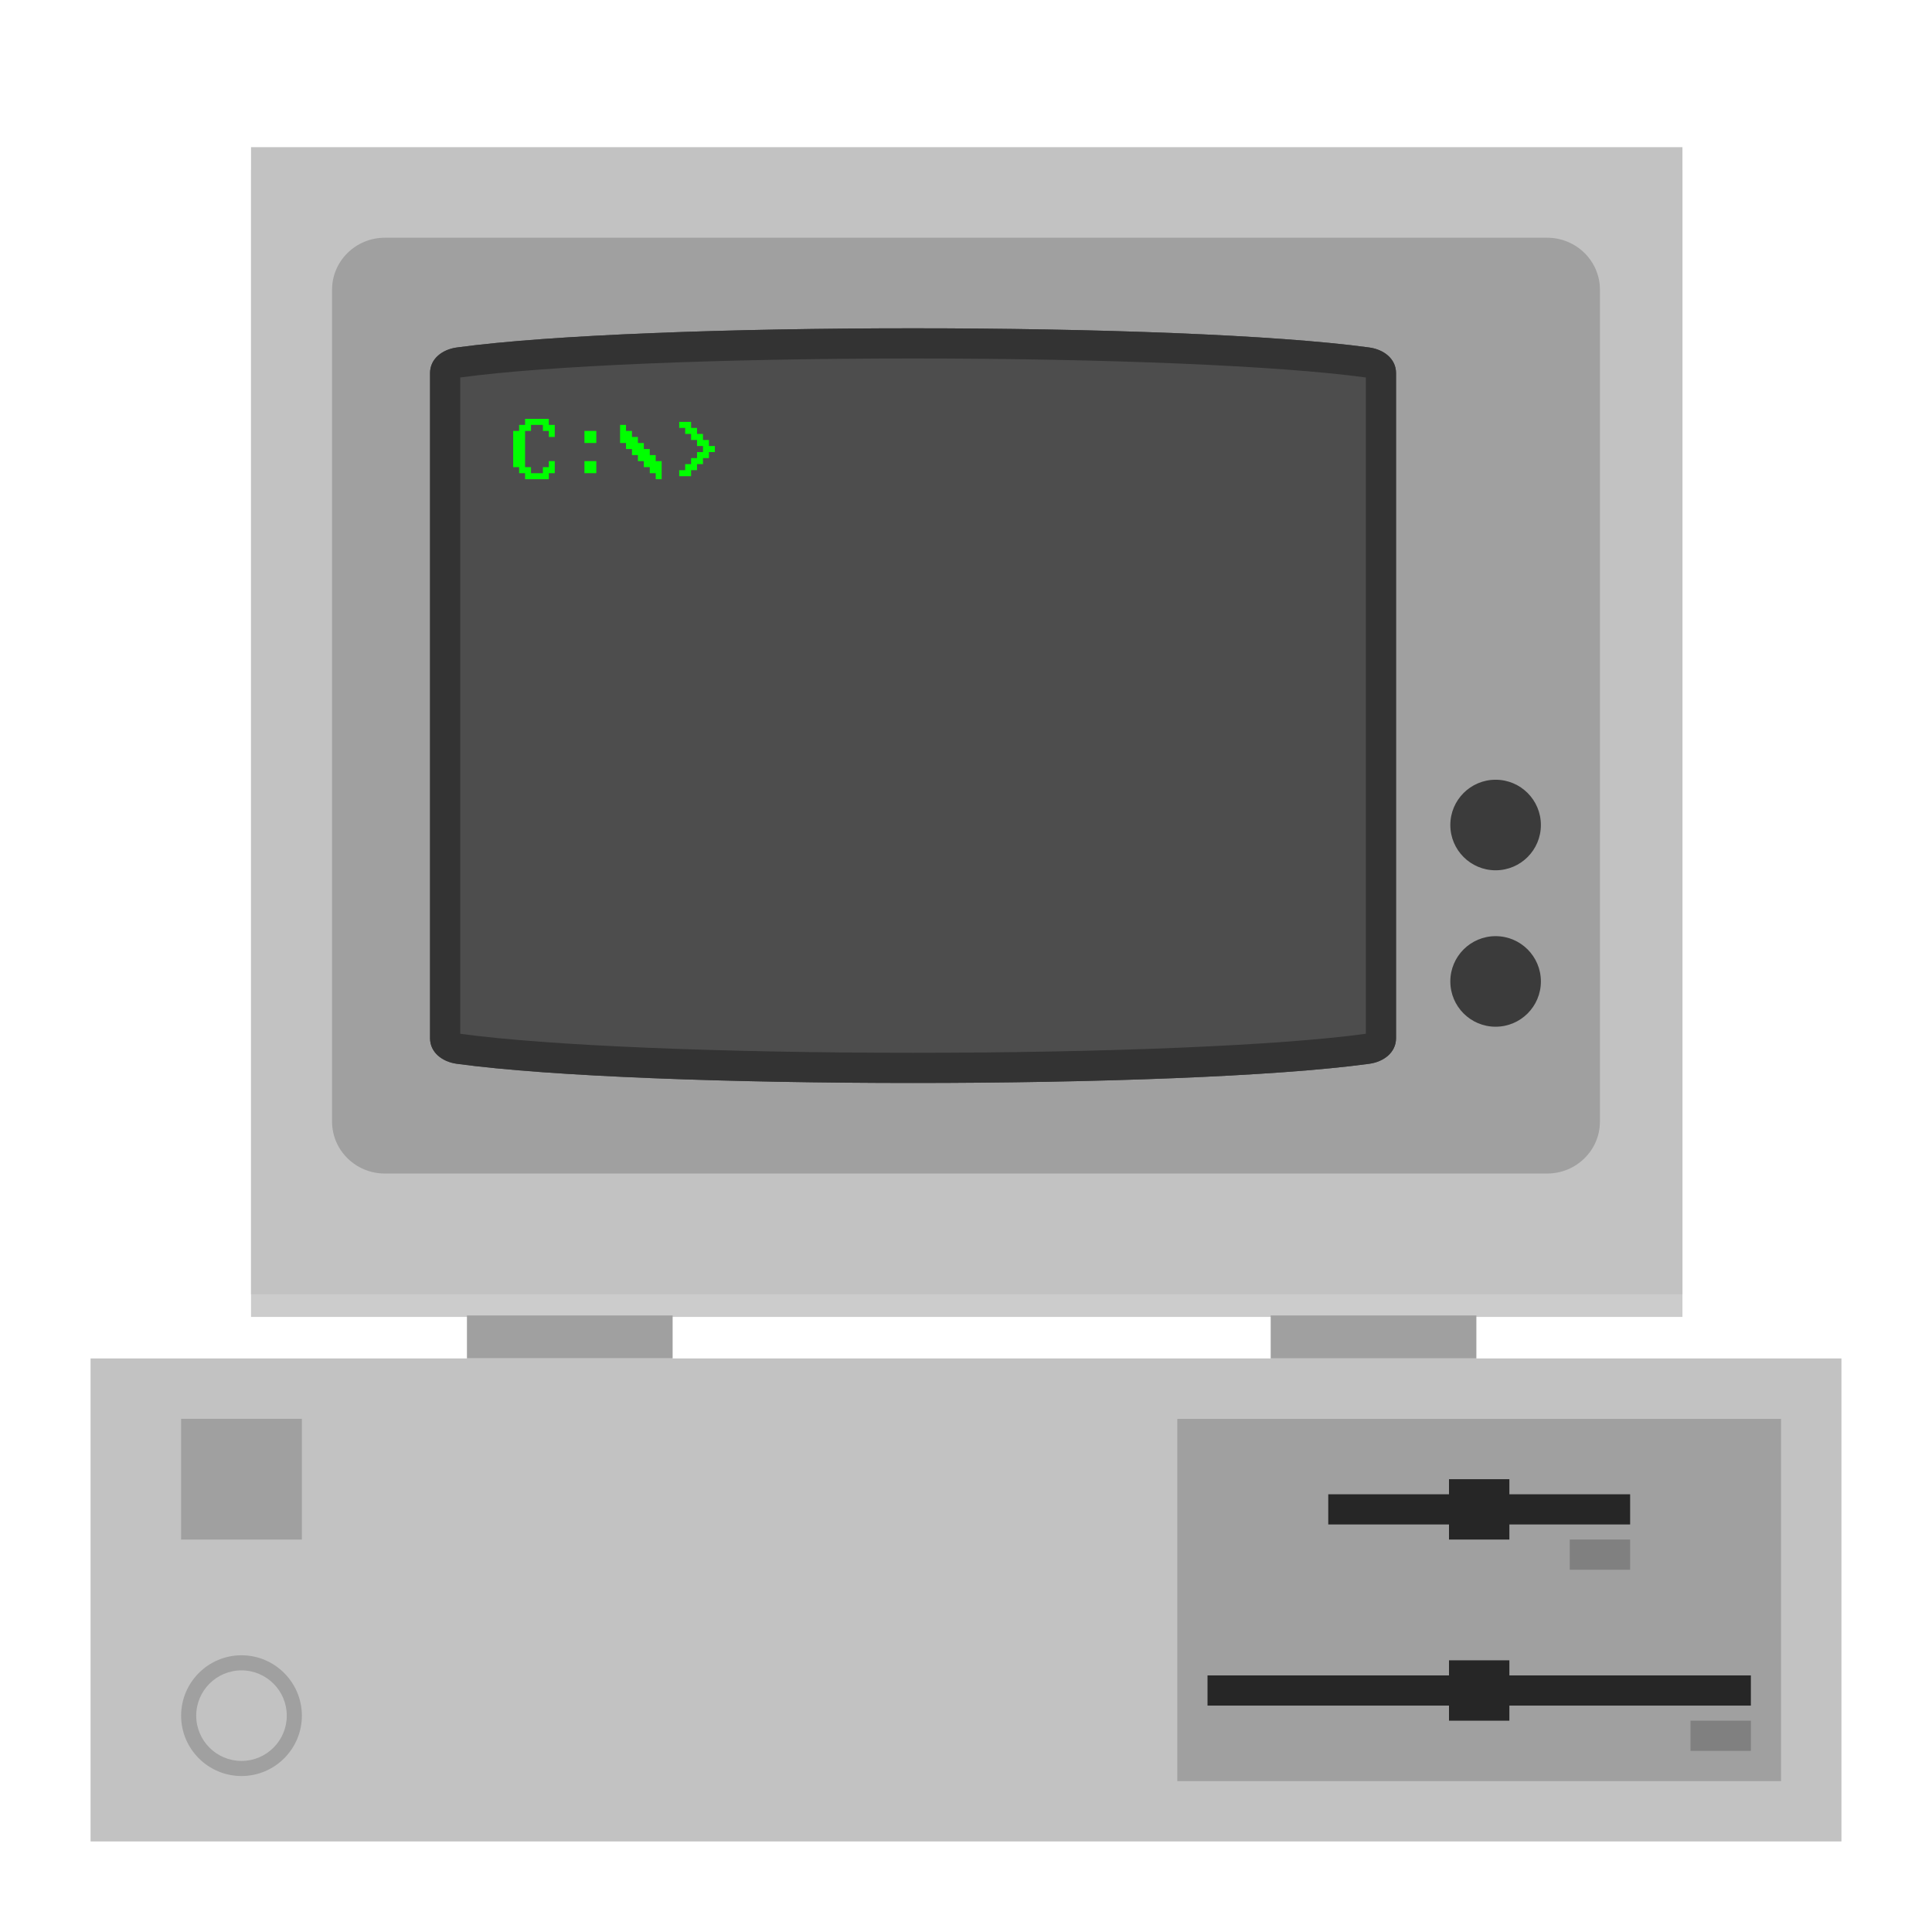
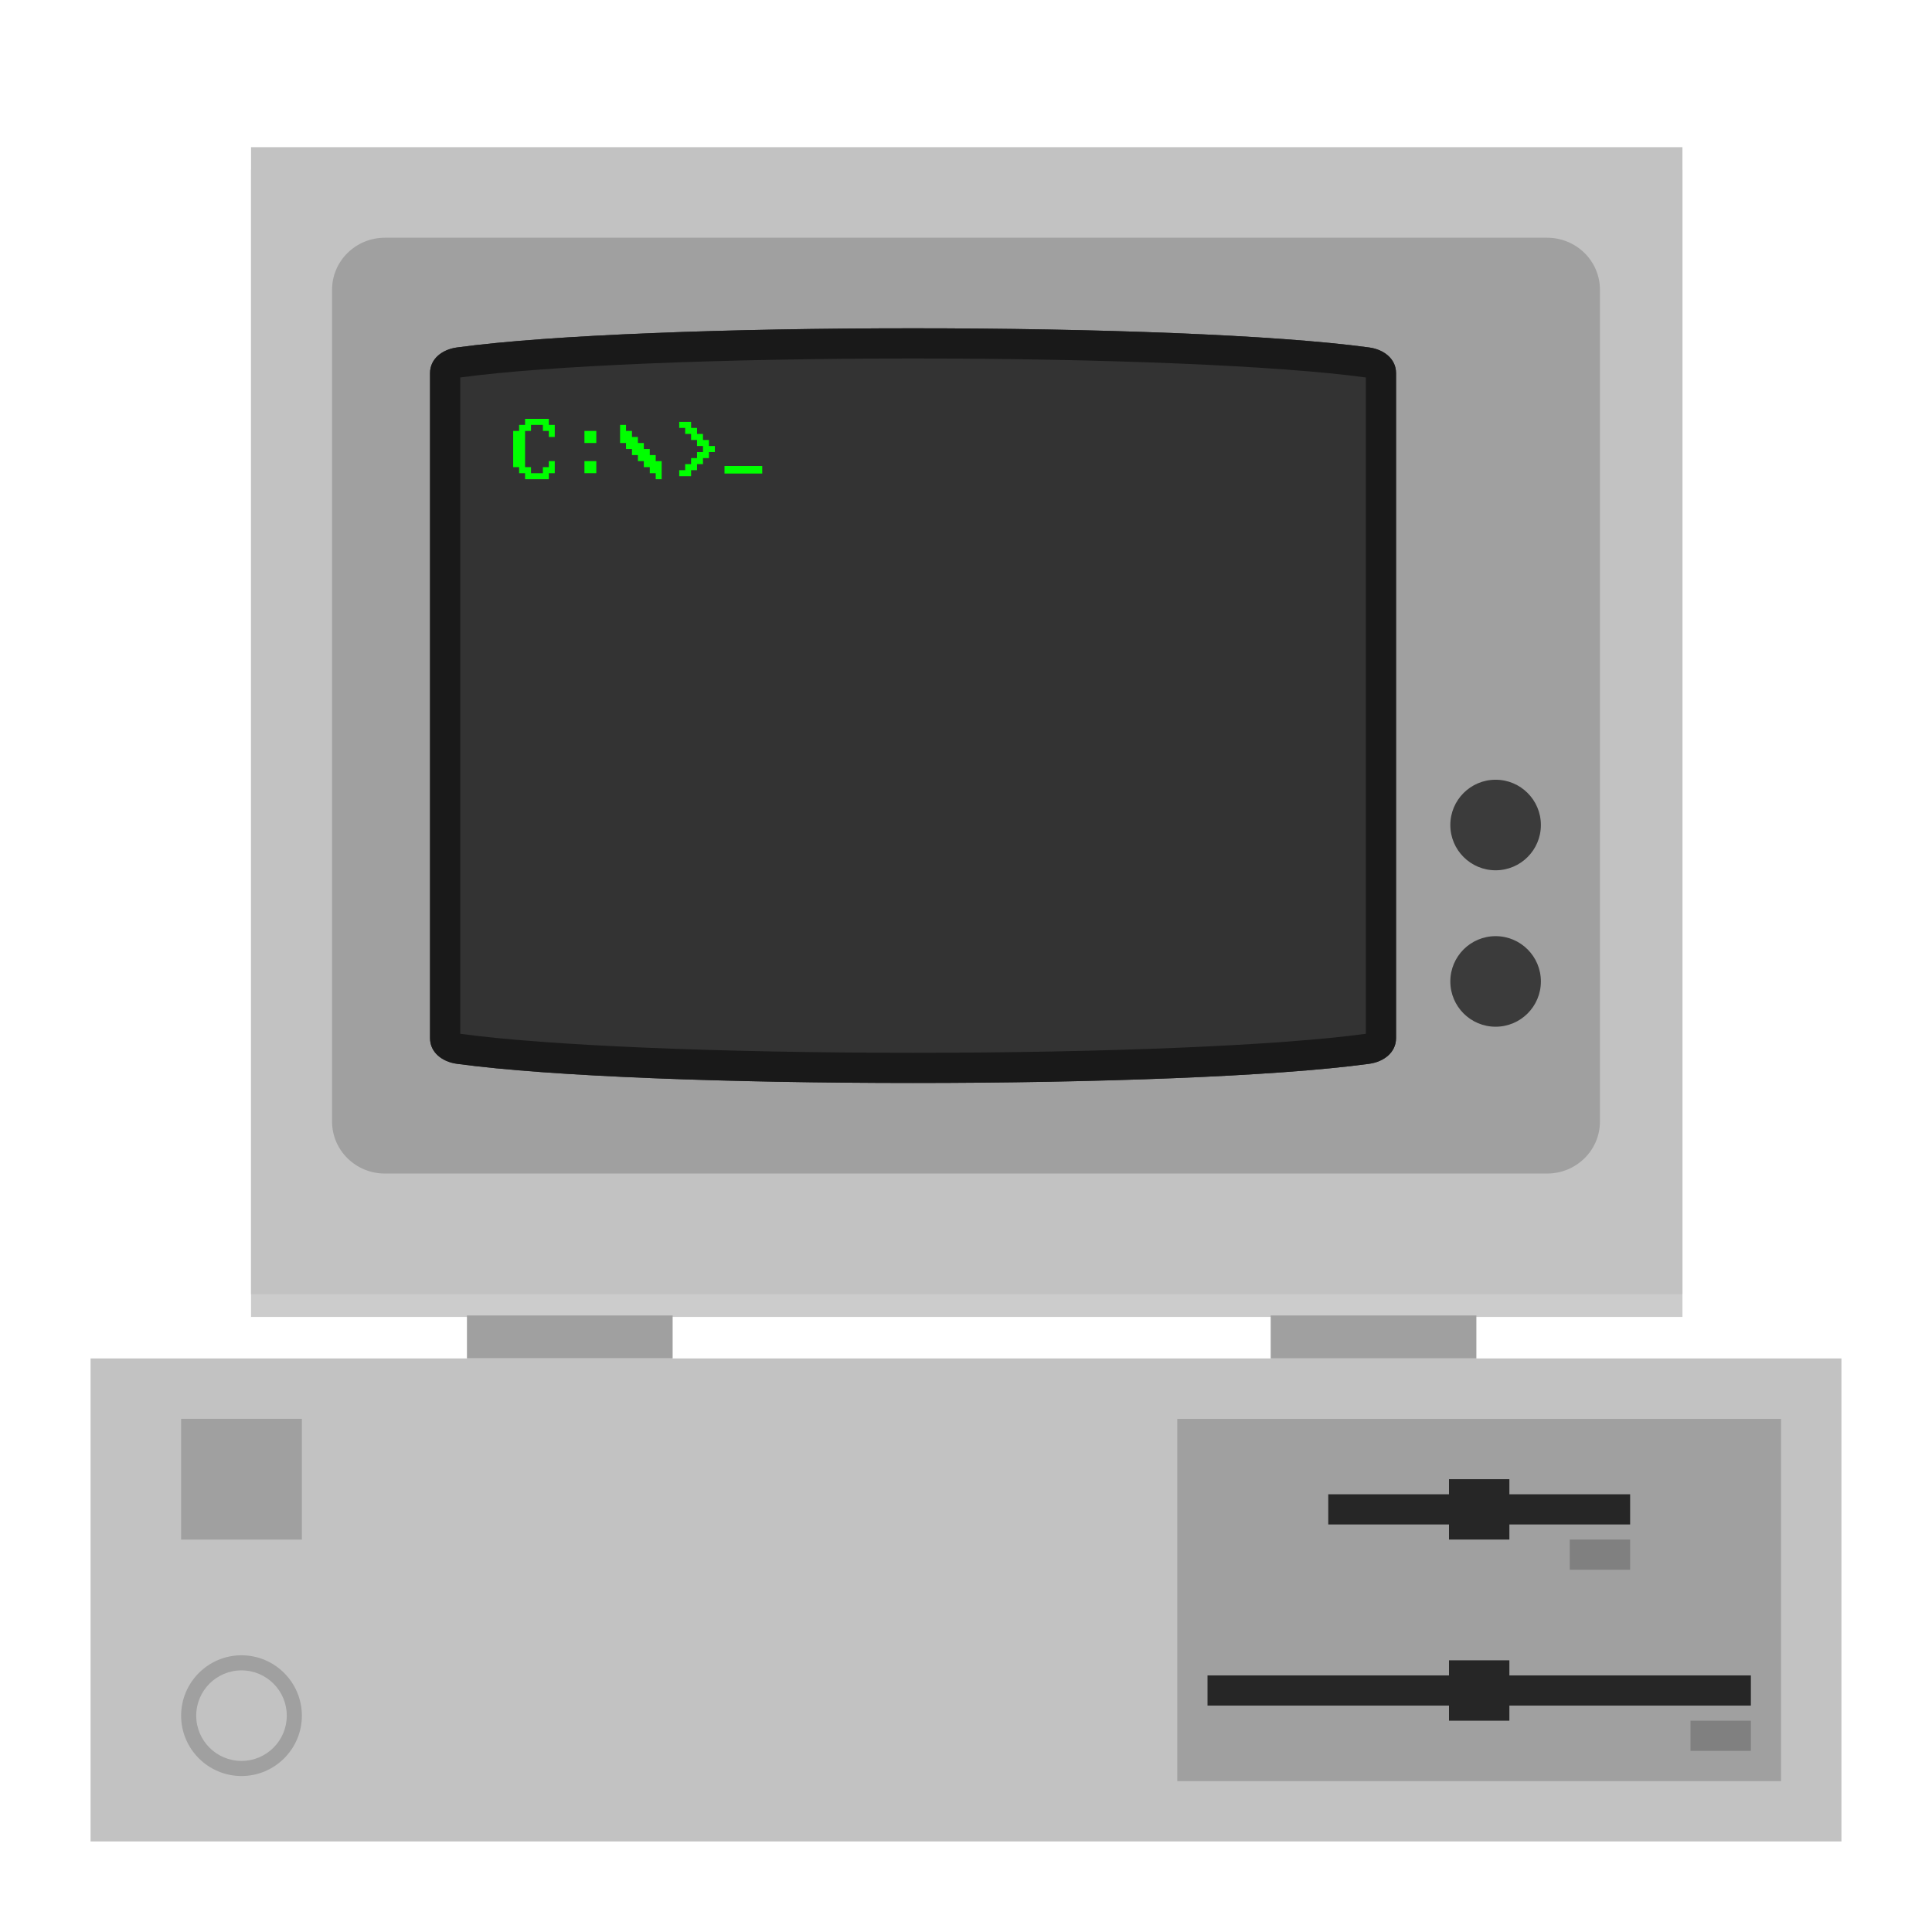
<svg xmlns="http://www.w3.org/2000/svg" viewBox="0 0 341.333 341.333" height="256" width="256" xml:space="preserve" id="svg2" version="1.1">
  <defs id="defs6">
    <clipPath id="clipPath18" clipPathUnits="userSpaceOnUse">
      <path id="path16" d="M 0,256 H 256 V 0 H 0 Z" />
    </clipPath>
    <clipPath id="clipPath26" clipPathUnits="userSpaceOnUse">
      <path id="path24" d="M 4,252 H 252 V 4 H 4 Z" />
    </clipPath>
    <clipPath id="clipPath44" clipPathUnits="userSpaceOnUse">
      <path id="path42" d="M 0,256 H 256 V 0 H 0 Z" />
    </clipPath>
  </defs>
  <g transform="matrix(1.334702,0,0,-1.333333,44.35093,30.00001)" id="g228" style="fill:#cccccc">
    <path id="path226" style="fill:#cccccc;fill-opacity:1;fill-rule:nonzero;stroke:none" d="M 0,0 H 189.474 V -152 H 0 V 0" />
  </g>
  <g id="g50-1" transform="matrix(1.607452,0,0,-1.646744,55.57082,-85.62289)" style="fill:#999999" />
  <path d="M 118.836,240 H 82.497 v -7.593 h 36.339 z" style="fill:#a0a0a0;fill-opacity:1;fill-rule:nonzero;stroke:none;stroke-width:0.379" id="path36" />
  <g id="g46" transform="matrix(1.334702,0,0,-1.333333,44.35093,26.00001)">
    <path d="M 0,0 H 189.474 V -152 H 0 V 0" style="fill:#c2c2c2;fill-opacity:1;fill-rule:nonzero;stroke:none" id="path48" />
  </g>
  <g id="g50" transform="matrix(1.333333,0,0,-1.333333,68,42)">
    <path d="m 0,0 h 154 c 3.866,0 7,-3.084 7,-6.889 v -110.222 c 0,-3.805 -3.134,-6.889 -7,-6.889 H 0 c -3.866,0 -7,3.084 -7,6.889 V -6.889 C -7,-3.084 -3.866,0 0,0" style="fill:#a0a0a0;fill-opacity:1;fill-rule:nonzero;stroke:none" id="path52" />
  </g>
-   <g id="g54" transform="matrix(1.333333,0,0,-1.333333,80.71733,61.38987)" style="fill:#4d4d4d">
-     <path d="m 0,0 c 24.889,3.39 96,3.39 120.889,0 1.95,-0.266 3.555,-1.512 3.555,-3.39 v -88.135 c 0,-1.878 -1.605,-3.125 -3.555,-3.39 -24.889,-3.39 -96,-3.39 -120.889,0 -1.95,0.265 -3.556,1.512 -3.556,3.39 V -3.39 c 0,1.878 1.606,3.124 3.556,3.39" style="fill:#4d4d4d;fill-opacity:1;fill-rule:nonzero;stroke:none" id="path56" />
+   <g id="g54" transform="matrix(1.333333,0,0,-1.333333,80.71733,61.38987)" style="fill:#333333;fill-opacity:1">
+     <path d="m 0,0 c 24.889,3.39 96,3.39 120.889,0 1.95,-0.266 3.555,-1.512 3.555,-3.39 v -88.135 c 0,-1.878 -1.605,-3.125 -3.555,-3.39 -24.889,-3.39 -96,-3.39 -120.889,0 -1.95,0.265 -3.556,1.512 -3.556,3.39 V -3.39 c 0,1.878 1.606,3.124 3.556,3.39" style="fill:#333333;fill-opacity:1;fill-rule:nonzero;stroke:none" id="path56" />
  </g>
-   <g id="g58" transform="matrix(1.333333,0,0,-1.333333,161.31,58)" style="fill:#333333">
-     <path d="M 0,0 C -24,0 -48,-0.847 -60.444,-2.542 -62.394,-2.808 -64,-4.054 -64,-5.932 v -88.136 c 0,-1.878 1.606,-3.124 3.556,-3.39 C -48,-99.153 -24,-100 0,-100 c 24,0 48,0.847 60.444,2.542 1.95,0.266 3.556,1.512 3.556,3.39 v 88.136 c 0,1.878 -1.606,3.124 -3.556,3.39 C 48,-0.847 24,0 0,0 M 0,-4 C 25.602,-4 48.556,-4.96 59.905,-6.506 59.938,-6.51 59.97,-6.516 60,-6.522 V -93.478 C 59.97,-93.484 59.938,-93.49 59.905,-93.494 48.556,-95.04 25.602,-96 0,-96 c -25.602,0 -48.556,0.96 -59.905,2.506 -0.033,0.004 -0.065,0.01 -0.095,0.016 v 86.956 c 0.03,0.006 0.062,0.012 0.095,0.016 C -48.556,-4.96 -25.602,-4 0,-4" style="fill:#333333;fill-opacity:1;fill-rule:nonzero;stroke:none" id="path60" />
+   <g id="g58" transform="matrix(1.333333,0,0,-1.333333,161.31,58)" style="fill:#191919;fill-opacity:1">
+     <path d="M 0,0 C -24,0 -48,-0.847 -60.444,-2.542 -62.394,-2.808 -64,-4.054 -64,-5.932 v -88.136 c 0,-1.878 1.606,-3.124 3.556,-3.39 C -48,-99.153 -24,-100 0,-100 c 24,0 48,0.847 60.444,2.542 1.95,0.266 3.556,1.512 3.556,3.39 v 88.136 c 0,1.878 -1.606,3.124 -3.556,3.39 C 48,-0.847 24,0 0,0 M 0,-4 C 25.602,-4 48.556,-4.96 59.905,-6.506 59.938,-6.51 59.97,-6.516 60,-6.522 V -93.478 C 59.97,-93.484 59.938,-93.49 59.905,-93.494 48.556,-95.04 25.602,-96 0,-96 c -25.602,0 -48.556,0.96 -59.905,2.506 -0.033,0.004 -0.065,0.01 -0.095,0.016 v 86.956 c 0.03,0.006 0.062,0.012 0.095,0.016 C -48.556,-4.96 -25.602,-4 0,-4" style="fill:#191919;fill-opacity:1;fill-rule:nonzero;stroke:none" id="path60" />
  </g>
  <g id="g62" transform="matrix(1.333333,0,0,-1.333333,272.2339,145.7576)">
    <path d="m 0,0 c 0,-3.314 -2.686,-6 -6,-6 -3.314,0 -6,2.686 -6,6 0,3.314 2.686,6 6,6 3.314,0 6,-2.686 6,-6" style="fill:#3b3b3b;fill-opacity:1;fill-rule:nonzero;stroke:none" id="path64" />
  </g>
  <g id="g66" transform="matrix(1.333333,0,0,-1.333333,272.2339,173.394)">
    <path d="m 0,0 c 0,-3.314 -2.686,-6 -6,-6 -3.314,0 -6,2.686 -6,6 0,3.314 2.686,6 6,6 3.314,0 6,-2.686 6,-6" style="fill:#3b3b3b;fill-opacity:1;fill-rule:nonzero;stroke:none" id="path68" />
  </g>
  <path d="M 16,325.333 H 325.333 V 240 H 16 Z" style="fill:#c2c2c2;fill-opacity:1;fill-rule:nonzero;stroke:none;stroke-width:1.333" id="path70" />
  <path d="m 208,314.68 h 106.667 v -64 H 208 Z" style="fill:#a0a0a0;fill-opacity:1;fill-rule:nonzero;stroke:none;stroke-width:1.333" id="path72" />
  <g id="g74" transform="matrix(1.333333,0,0,-1.333333,288,266.6684)">
    <path d="M 0,0 H -40" style="fill:#262626;fill-opacity:1;fill-rule:nonzero;stroke:none" id="path76" />
  </g>
  <path d="m 234.668,269.333 h 53.332 V 264 h -53.332 z" style="fill:#262626;fill-opacity:1;fill-rule:nonzero;stroke:none;stroke-width:1.333" id="path78" />
  <path d="m 256,272 h 10.667 v -10.667 h -10.667 z" style="fill:#262626;fill-opacity:1;fill-rule:nonzero;stroke:none;stroke-width:1.333" id="path80" />
  <path d="m 277.333,277.333 h 10.667 V 272 h -10.667 z" style="fill:#808080;fill-opacity:1;fill-rule:nonzero;stroke:none;stroke-width:1.333" id="path82" />
  <g id="g84" transform="matrix(1.333333,0,0,-1.333333,309.3333,298.6684)">
    <path d="M 0,0 H -72" style="fill:#262626;fill-opacity:1;fill-rule:nonzero;stroke:none" id="path86" />
  </g>
  <path d="m 213.336,301.333 h 95.997 V 296 h -95.997 z" style="fill:#262626;fill-opacity:1;fill-rule:nonzero;stroke:none;stroke-width:1.333" id="path88" />
  <path d="m 256,304 h 10.667 v -10.667 h -10.667 z" style="fill:#262626;fill-opacity:1;fill-rule:nonzero;stroke:none;stroke-width:1.333" id="path90" />
  <path d="m 298.667,309.333 h 10.667 V 304 h -10.667 z" style="fill:#808080;fill-opacity:1;fill-rule:nonzero;stroke:none;stroke-width:1.333" id="path92" />
  <g id="g94" transform="matrix(1.333333,0,0,-1.333333,34.66667,303.112)">
    <path d="M 0,0 C 0,-3.308 2.691,-5.999 5.999,-5.999 9.309,-5.999 12,-3.308 12,0 12,3.31 9.309,6.001 5.999,6.001 2.691,6.001 0,3.31 0,0 M -2,0 C -2,4.411 1.588,8.001 5.999,8.001 10.41,8.001 14,4.411 14,0 14,-4.411 10.41,-7.999 5.999,-7.999 1.588,-7.999 -2,-4.411 -2,0" style="fill:#a0a0a0;fill-opacity:1;fill-rule:nonzero;stroke:none" id="path96" />
  </g>
  <path d="M 32,272 H 53.333 V 250.667 H 32 Z" style="fill:#a0a0a0;fill-opacity:1;fill-rule:nonzero;stroke:none;stroke-width:1.333" id="path98" />
  <g id="g100" transform="matrix(1.333333,0,0,-1.333333,95.91293,75.06867)" style="fill:#00ff00">
    <path d="M 0,0 H -1.574 V -0.799 H -2.36 v -4.799 h 0.786 V -6.4 H 0 v 0.802 h 0.786 v 0.799 H 1.574 V -6.4 H 0.786 V -7.199 H -2.36 V -6.4 h -0.789 v 0.802 h -0.786 v 4.799 h 0.786 V 0 H -2.36 V 0.801 H 0.786 V 0 H 1.574 V -1.598 H 0.786 v 0.799 H 0 Z" style="fill:#00ff00;fill-opacity:1;fill-rule:nonzero;stroke:none" id="path102" />
  </g>
  <path d="m 103.255,81.467 h 2.099 v 2.133 h -2.099 z m 0,-5.333 h 2.099 v 2.133 h -2.099 z" style="fill:#00ff00;fill-opacity:1;fill-rule:nonzero;stroke:none;stroke-width:1.333" id="path104" />
  <g id="g106" transform="matrix(1.333333,0,0,-1.333333,115.8468,83.60134)" style="fill:#00ff00">
    <path d="M 0,0 H -0.786 V 0.801 H -1.574 V 1.6 H -2.36 V 2.4 H -3.146 V 3.201 H -3.935 V 4 h -0.786 v 2.4 h 0.786 V 5.6 h 0.789 V 4.801 H -2.36 V 4 h 0.786 V 3.201 h 0.788 V 2.4 H 0 V 1.6 H 0.788 V -0.799 H 0 Z" style="fill:#00ff00;fill-opacity:1;fill-rule:nonzero;stroke:none" id="path108" />
  </g>
  <g id="g120" transform="matrix(1.333333,0,0,-1.333333,120,74.53467)" style="fill:#00ff00">
    <path d="M 0,0 H 1.574 V -0.799 H 2.36 V -1.598 H 3.149 V -2.4 H 3.935 V -3.199 H 4.723 V -4 H 3.935 V -4.799 H 3.149 V -5.598 H 2.36 V -6.4 H 1.574 V -7.199 H 0 V -6.4 h 0.788 v 0.802 h 0.786 v 0.799 H 2.36 V -4 h 0.789 v 0.801 H 2.36 V -2.4 H 1.574 v 0.802 H 0.788 v 0.799 H 0 Z" style="fill:#00ff00;fill-opacity:1;fill-rule:nonzero;stroke:none" id="path122" />
  </g>
  <path id="path230" style="fill:#a0a0a0;fill-opacity:1;fill-rule:nonzero;stroke:none;stroke-width:0.379" d="m 260.836,240 h -36.339 v -7.593 h 36.339 z" />
+   <rect style="opacity:1;vector-effect:none;fill:#00ff00;fill-opacity:1;stroke:none;stroke-width:1.333;stroke-linecap:butt;stroke-linejoin:miter;stroke-miterlimit:4;stroke-dasharray:none;stroke-dashoffset:0;stroke-opacity:1" id="rect856" width="6.667" height="1.333" x="128" y="82.331" />
</svg>
